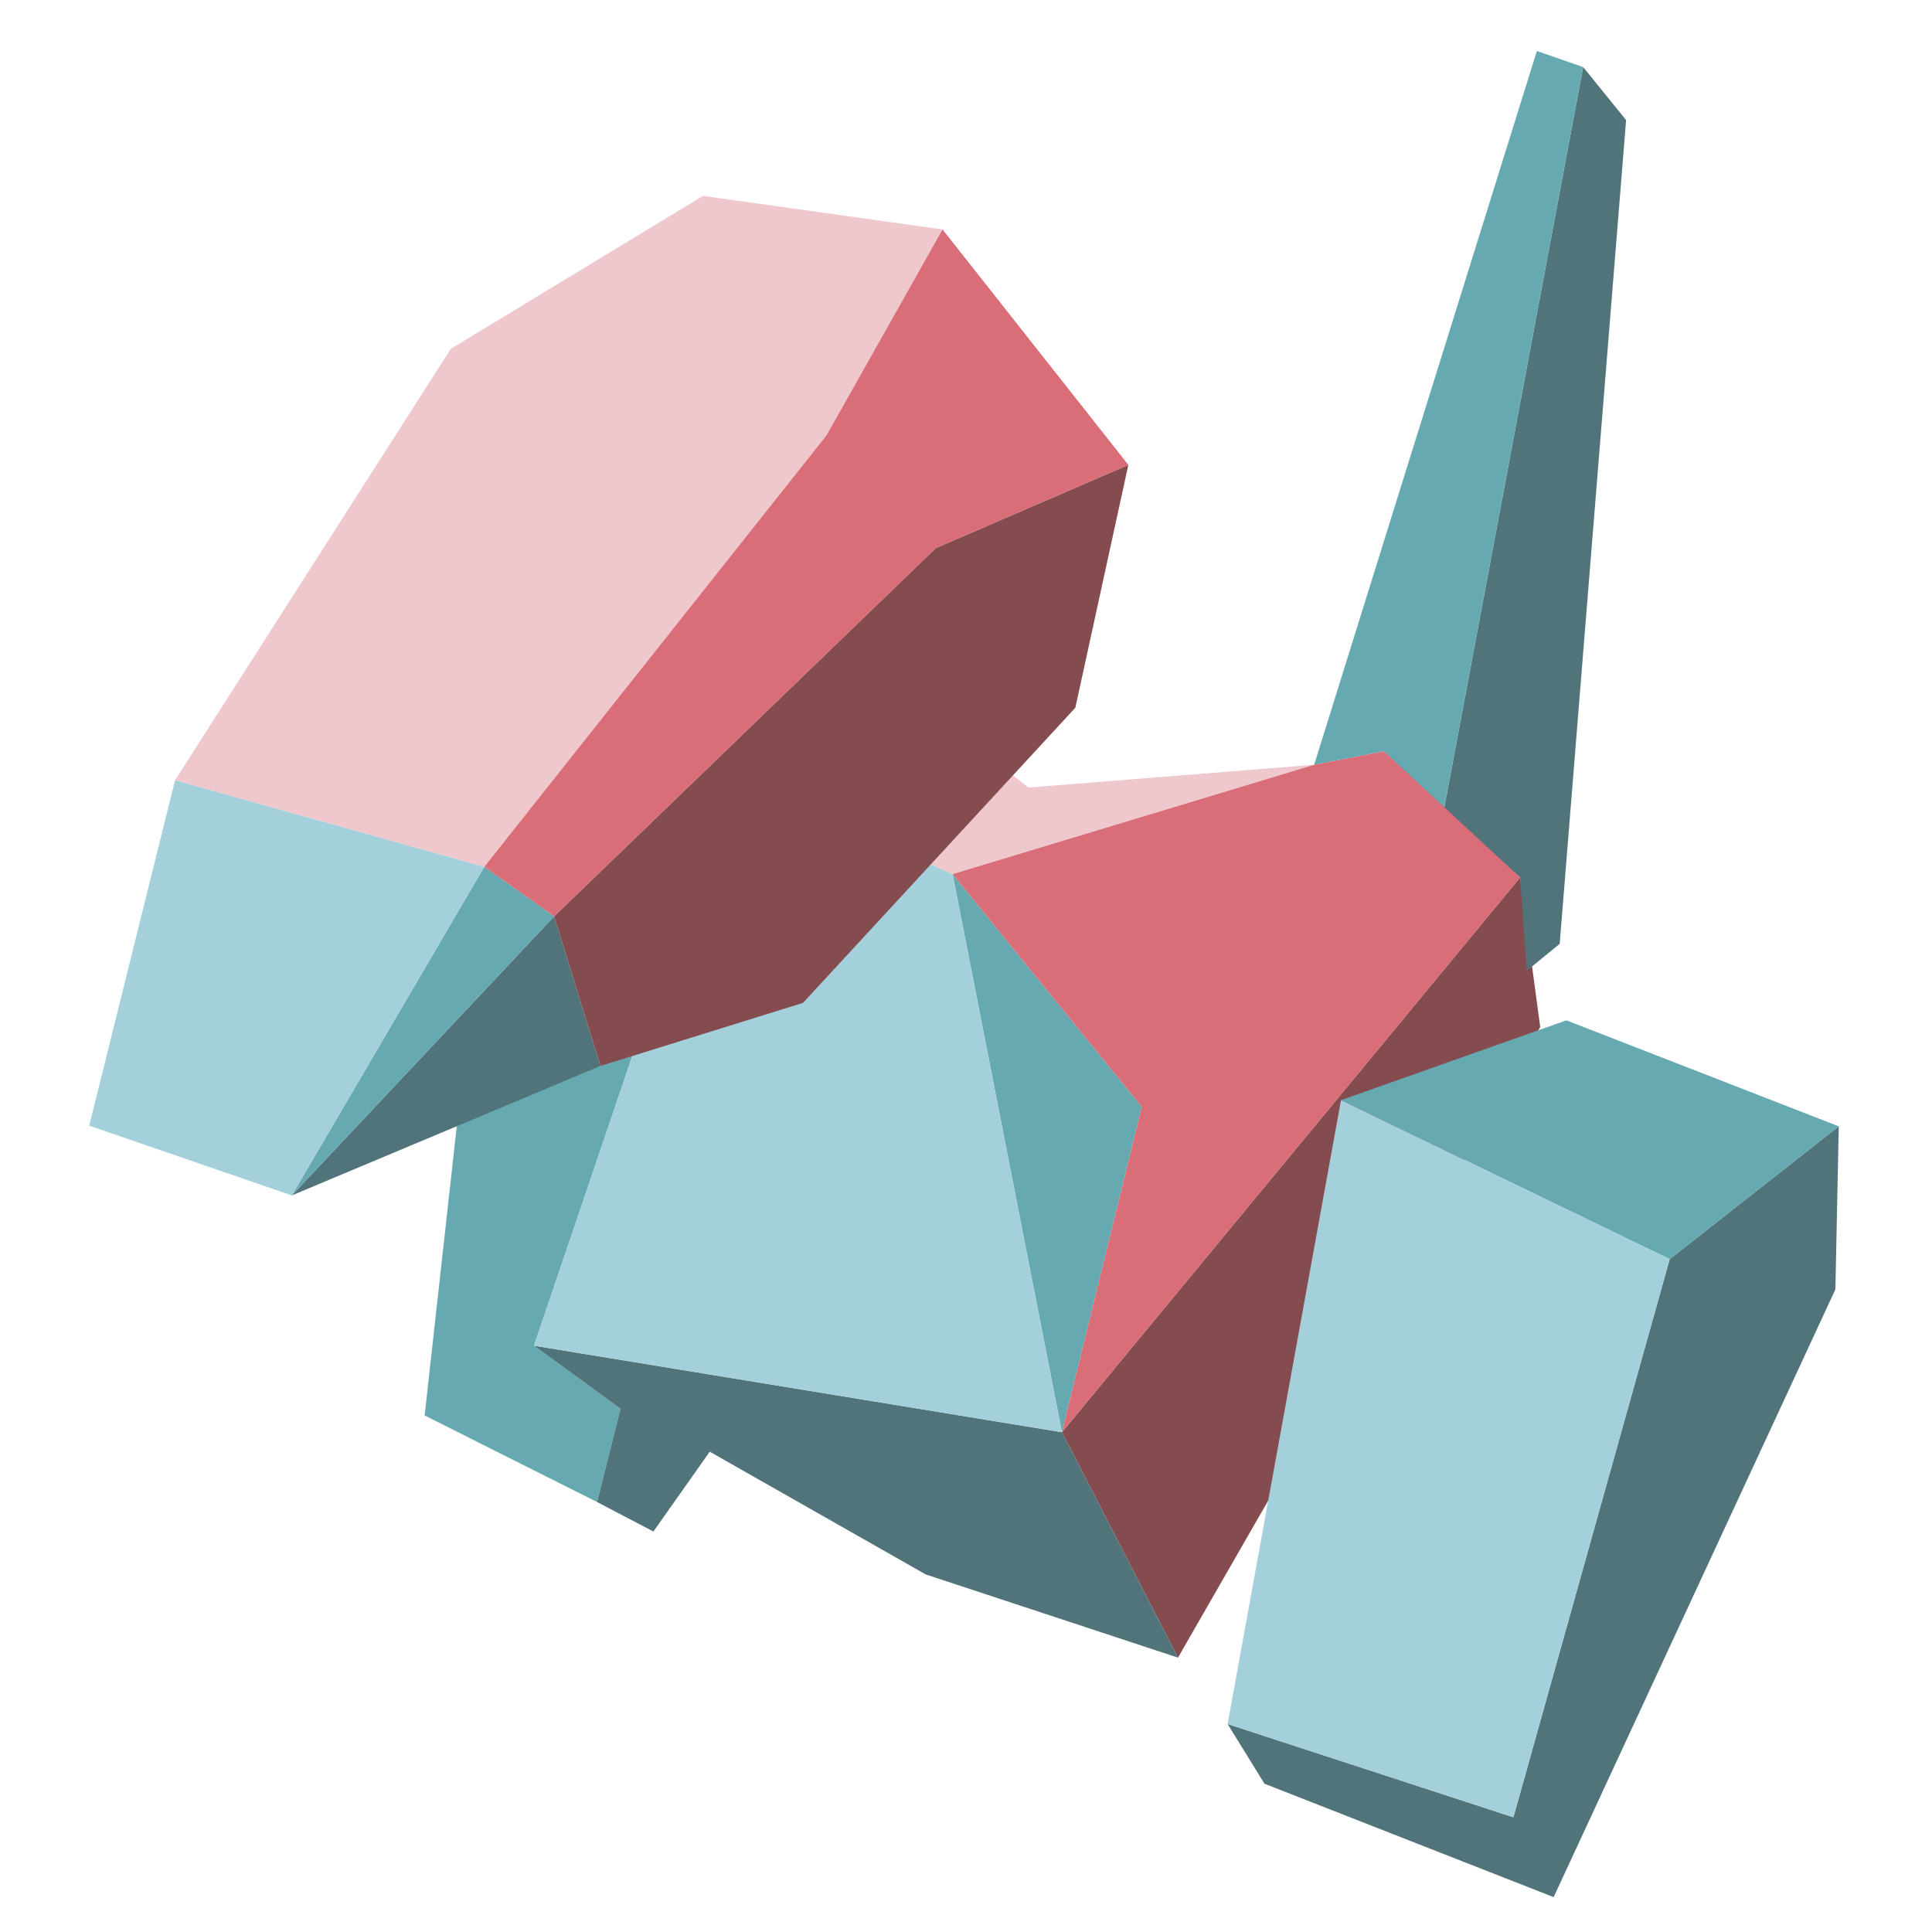
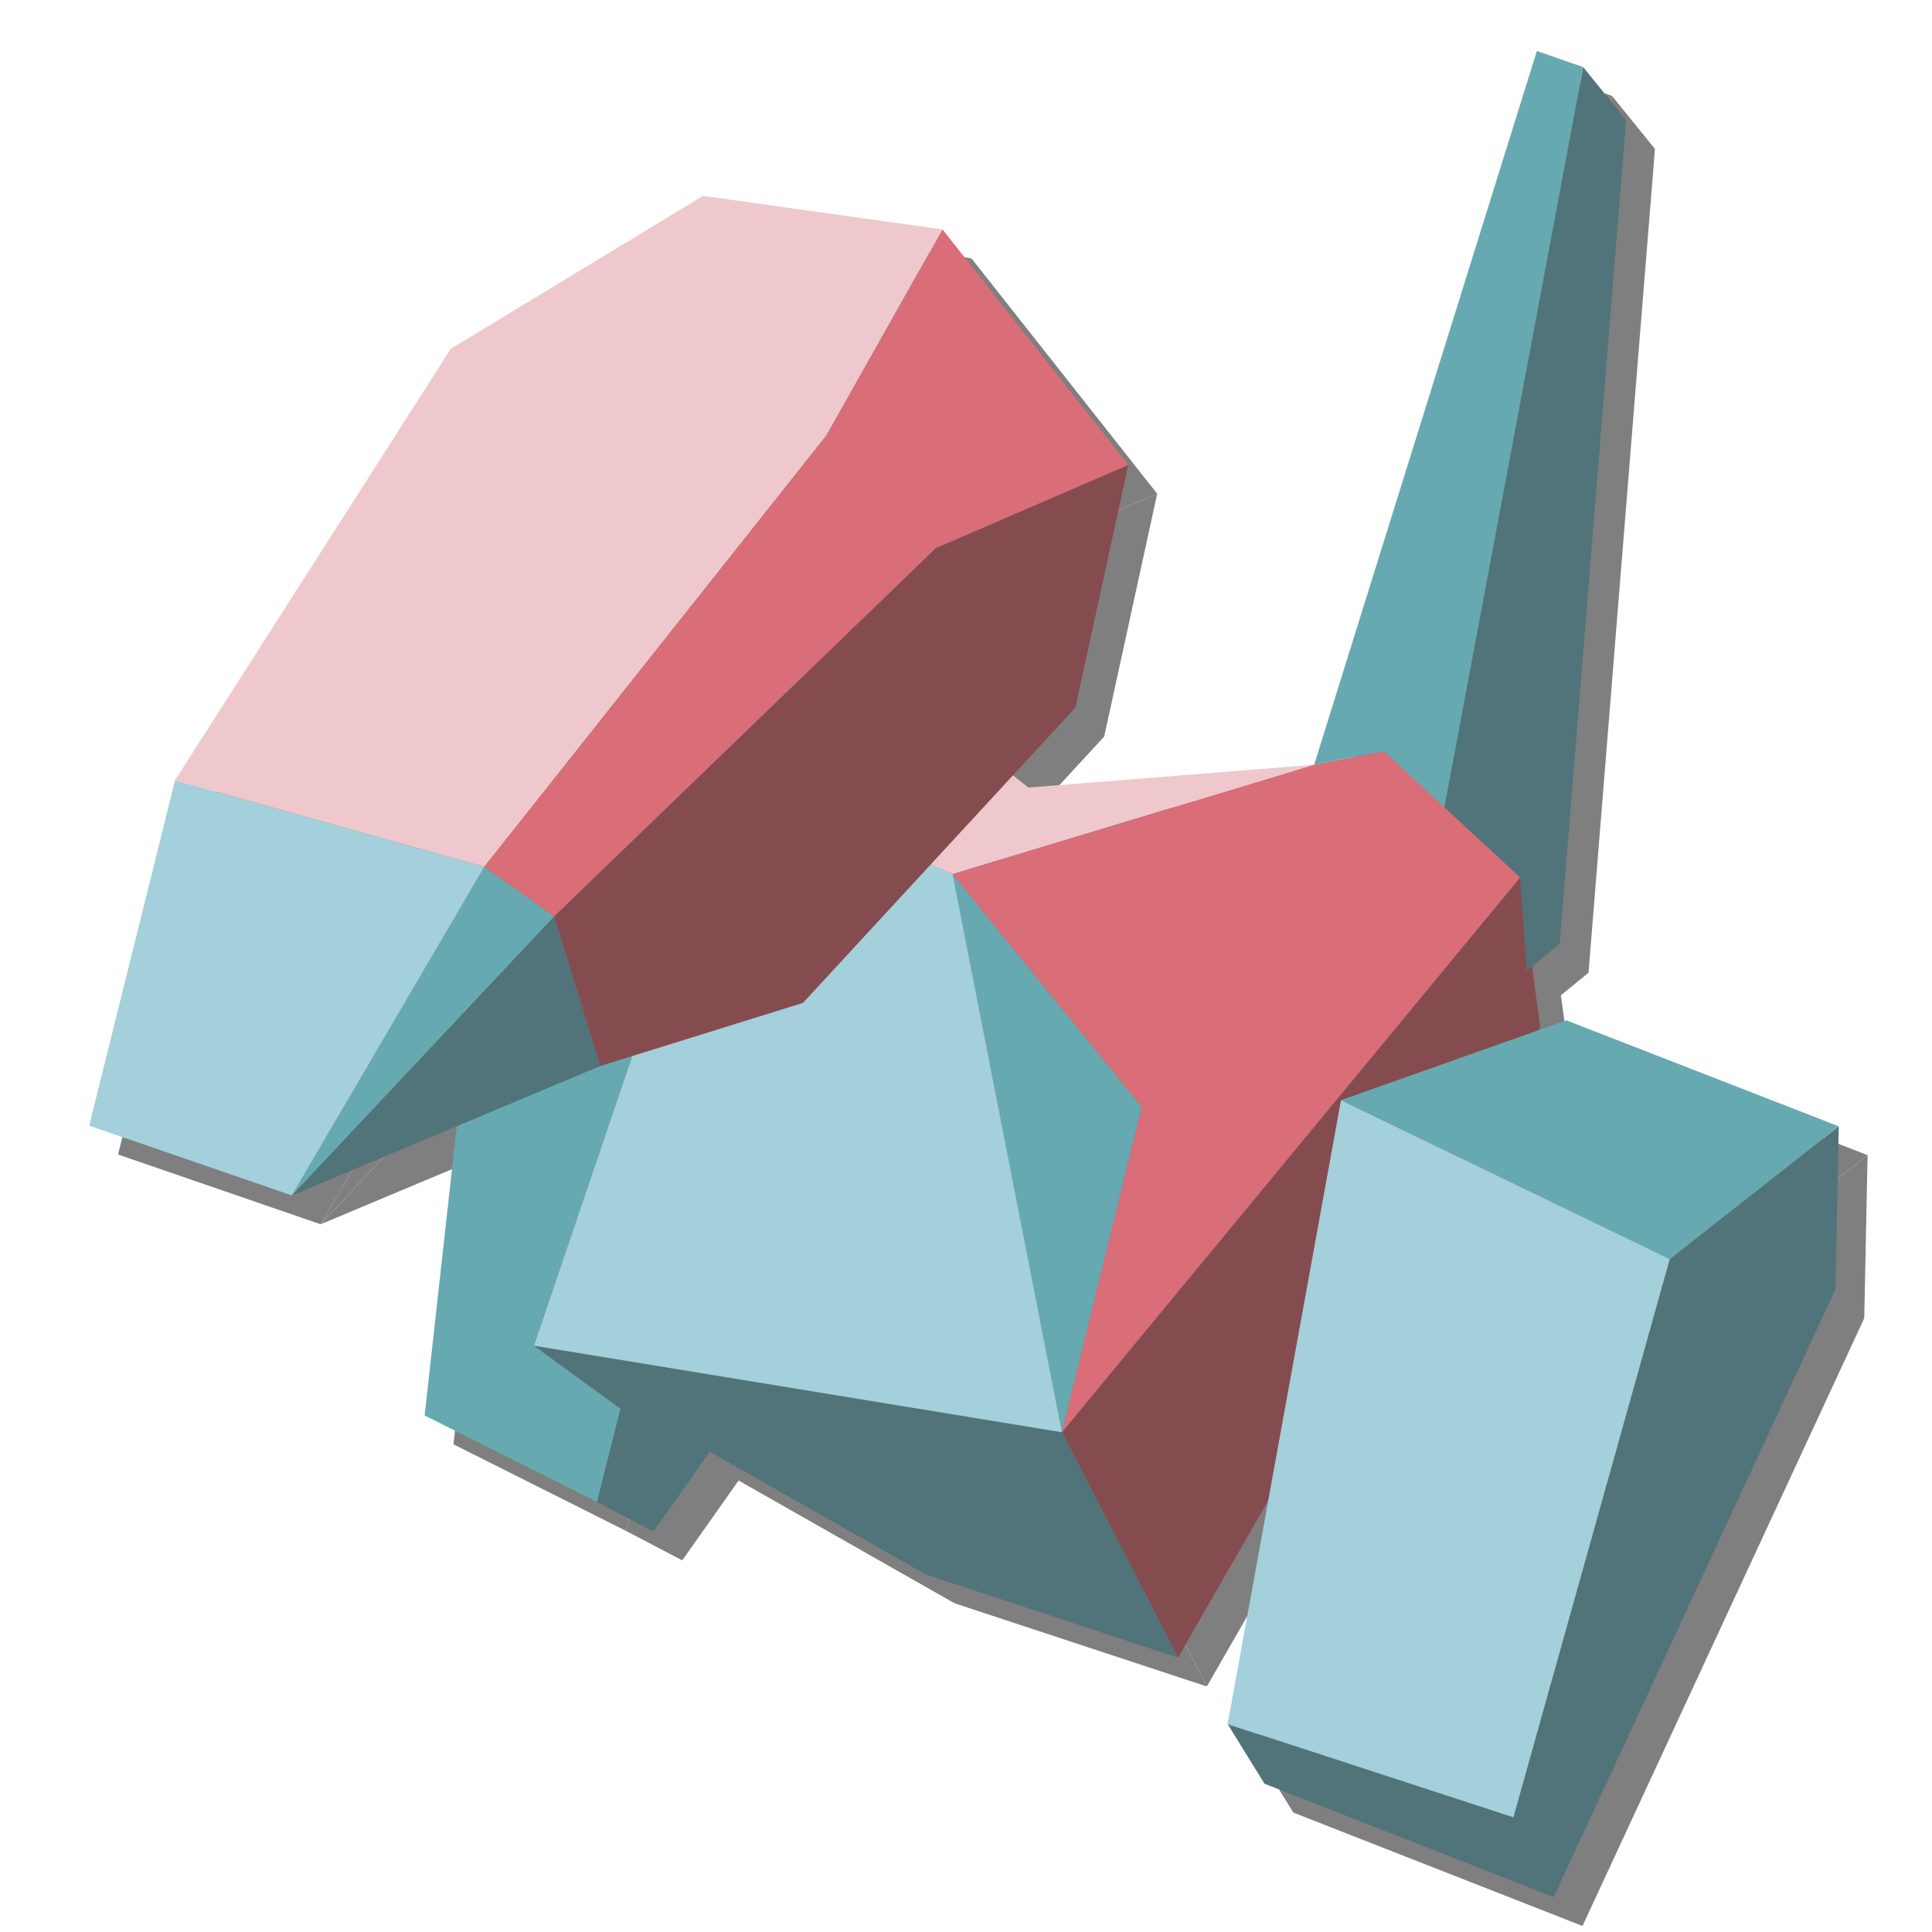
<svg xmlns="http://www.w3.org/2000/svg" version="1.1" id="Layer_1" x="0px" y="0px" viewBox="0 0 288 288" style="enable-background:new 0 0 288 288;" xml:space="preserve">
  <style type="text/css">
- 	.st0{fill:#854C50;}
- 	.st1{fill:#66A9B1;}
- 	.st2{fill:#51737A;}
- 	.st3{fill:#A3D0DA;}
- 	.st4{fill:#EEC8CC;}
- 	.st5{fill:#D96D78;}
+ 	.st0{opacity:0.5;}
+ 	.st1{fill:#854C50;}
+ 	.st2{fill:#66A9B1;}
+ 	.st3{fill:#51737A;}
+ 	.st4{fill:#A3D0DA;}
+ 	.st5{fill:#EEC8CC;}
+ 	.st6{fill:#D96D78;}
</style>
-   <polygon class="st0" points="158.3,213.5 226.6,130.8 229.6,153.1 175.6,247.1 " />
-   <polygon class="st1" points="89,223.9 63.3,211 68.2,166.9 94.4,157 79.6,200.6 92.5,210 " />
-   <polygon class="st2" points="215.2,120.9 236,10 242.4,17.9 232.5,140.7 227.6,144.7 226.6,130.8 " />
-   <polygon class="st2" points="183,257 188.5,265.9 231.6,282.8 273.6,192.2 274.1,167.9 248.9,187.7 225.6,270.9 " />
-   <polygon class="st2" points="89,223.9 92.5,210 79.6,200.6 158.3,213.5 175.6,247.1 138,234.7 105.8,216.4 97.4,228.3 " />
-   <polygon class="st2" points="43.5,178.2 82.6,136.6 89.5,158.9 " />
-   <polygon class="st1" points="215.2,120.9 206.3,112 195.9,114 229.1,7.6 236,10 " />
-   <polygon class="st1" points="248.9,187.7 199.9,164 233.5,152.1 274.1,167.9 " />
-   <polygon class="st1" points="158.3,213.5 142,130.3 170.2,165 " />
-   <polygon class="st1" points="43.5,178.2 72.2,129.2 82.6,136.6 " />
-   <polygon class="st3" points="43.5,178.2 13.3,167.8 26.1,116.3 72.2,129.2 " />
-   <polygon class="st3" points="142,130.3 137.5,128.3 119.7,148.6 94.4,157 79.6,200.6 158.3,213.5 " />
-   <polygon class="st3" points="199.9,164 183,257 225.6,270.9 248.9,187.7 " />
-   <polygon class="st4" points="142,130.3 137.5,128.3 150.9,115.5 153.3,117.4 195.9,114 " />
-   <polygon class="st4" points="72.2,129.2 26.1,116.3 67.2,52 104.8,29.2 140.5,34.2 123.2,64.9 " />
-   <polygon class="st0" points="82.6,136.6 139.5,81.7 168.2,69.3 160.3,105.5 119.7,149.5 89.5,158.9 " />
-   <polygon class="st5" points="82.6,136.6 72.2,129.2 123.2,64.9 140.5,34.2 168.2,69.3 139.5,81.7 " />
-   <polygon class="st5" points="142,130.3 195.9,114 206.3,112 226.6,130.8 158.3,213.5 170.2,165 " />
+   <g class="st0">
+     <polygon points="162.6,217.8 230.9,135.1 233.9,157.4 179.9,251.4  " />
+     <polygon points="93.3,228.2 67.6,215.3 72.5,171.2 98.7,161.3 83.9,204.9 96.8,214.3  " />
+     <polygon points="219.5,125.2 240.3,14.3 246.7,22.2 236.8,145 231.9,149 230.9,135.1  " />
+     <polygon points="187.3,261.3 192.8,270.2 235.9,287.1 277.9,196.5 278.4,172.2 253.2,192 229.9,275.2  " />
+     <polygon points="93.3,228.2 96.8,214.3 83.9,204.9 162.6,217.8 179.9,251.4 142.3,239 110.1,220.7 101.7,232.6  " />
+     <polygon points="47.8,182.5 86.9,140.9 93.8,163.2  " />
+     <polygon points="219.5,125.2 210.6,116.3 200.2,118.3 233.4,11.9 240.3,14.3  " />
+     <polygon points="253.2,192 204.2,168.3 237.8,156.4 278.4,172.2  " />
+     <polygon points="162.6,217.8 146.3,134.6 174.5,169.3  " />
+     <polygon points="47.8,182.5 76.5,133.5 86.9,140.9  " />
+     <polygon points="47.8,182.5 17.6,172.1 30.4,120.6 76.5,133.5  " />
+     <polygon points="146.3,134.6 141.8,132.6 124,152.9 98.7,161.3 83.9,204.9 162.6,217.8  " />
+     <polygon points="204.2,168.3 187.3,261.3 229.9,275.2 253.2,192  " />
+     <polygon points="146.3,134.6 141.8,132.6 155.2,119.8 157.6,121.7 200.2,118.3  " />
+     <polygon points="76.5,133.5 30.4,120.6 71.5,56.3 109.1,33.5 144.8,38.5 127.5,69.2  " />
+     <polygon points="86.9,140.9 143.8,86 172.5,73.6 164.6,109.8 124,153.8 93.8,163.2  " />
+     <polygon points="86.9,140.9 76.5,133.5 127.5,69.2 144.8,38.5 172.5,73.6 143.8,86  " />
+     <polygon points="146.3,134.6 200.2,118.3 210.6,116.3 230.9,135.1 162.6,217.8 174.5,169.3  " />
+   </g>
+   <g>
+     <polygon class="st1" points="158.3,213.5 226.6,130.8 229.6,153.1 175.6,247.1  " />
+     <polygon class="st2" points="89,223.9 63.3,211 68.2,166.9 94.4,157 79.6,200.6 92.5,210  " />
+     <polygon class="st3" points="215.2,120.9 236,10 242.4,17.9 232.5,140.7 227.6,144.7 226.6,130.8  " />
+     <polygon class="st3" points="183,257 188.5,265.9 231.6,282.8 273.6,192.2 274.1,167.9 248.9,187.7 225.6,270.9  " />
+     <polygon class="st3" points="89,223.9 92.5,210 79.6,200.6 158.3,213.5 175.6,247.1 138,234.7 105.8,216.4 97.4,228.3  " />
+     <polygon class="st3" points="43.5,178.2 82.6,136.6 89.5,158.9  " />
+     <polygon class="st2" points="215.2,120.9 206.3,112 195.9,114 229.1,7.6 236,10  " />
+     <polygon class="st2" points="248.9,187.7 199.9,164 233.5,152.1 274.1,167.9  " />
+     <polygon class="st2" points="158.3,213.5 142,130.3 170.2,165  " />
+     <polygon class="st2" points="43.5,178.2 72.2,129.2 82.6,136.6  " />
+     <polygon class="st4" points="43.5,178.2 13.3,167.8 26.1,116.3 72.2,129.2  " />
+     <polygon class="st4" points="142,130.3 137.5,128.3 119.7,148.6 94.4,157 79.6,200.6 158.3,213.5  " />
+     <polygon class="st4" points="199.9,164 183,257 225.6,270.9 248.9,187.7  " />
+     <polygon class="st5" points="142,130.3 137.5,128.3 150.9,115.5 153.3,117.4 195.9,114  " />
+     <polygon class="st5" points="72.2,129.2 26.1,116.3 67.2,52 104.8,29.2 140.5,34.2 123.2,64.9  " />
+     <polygon class="st1" points="82.6,136.6 139.5,81.7 168.2,69.3 160.3,105.5 119.7,149.5 89.5,158.9  " />
+     <polygon class="st6" points="82.6,136.6 72.2,129.2 123.2,64.9 140.5,34.2 168.2,69.3 139.5,81.7  " />
+     <polygon class="st6" points="142,130.3 195.9,114 206.3,112 226.6,130.8 158.3,213.5 170.2,165  " />
+   </g>
</svg>
